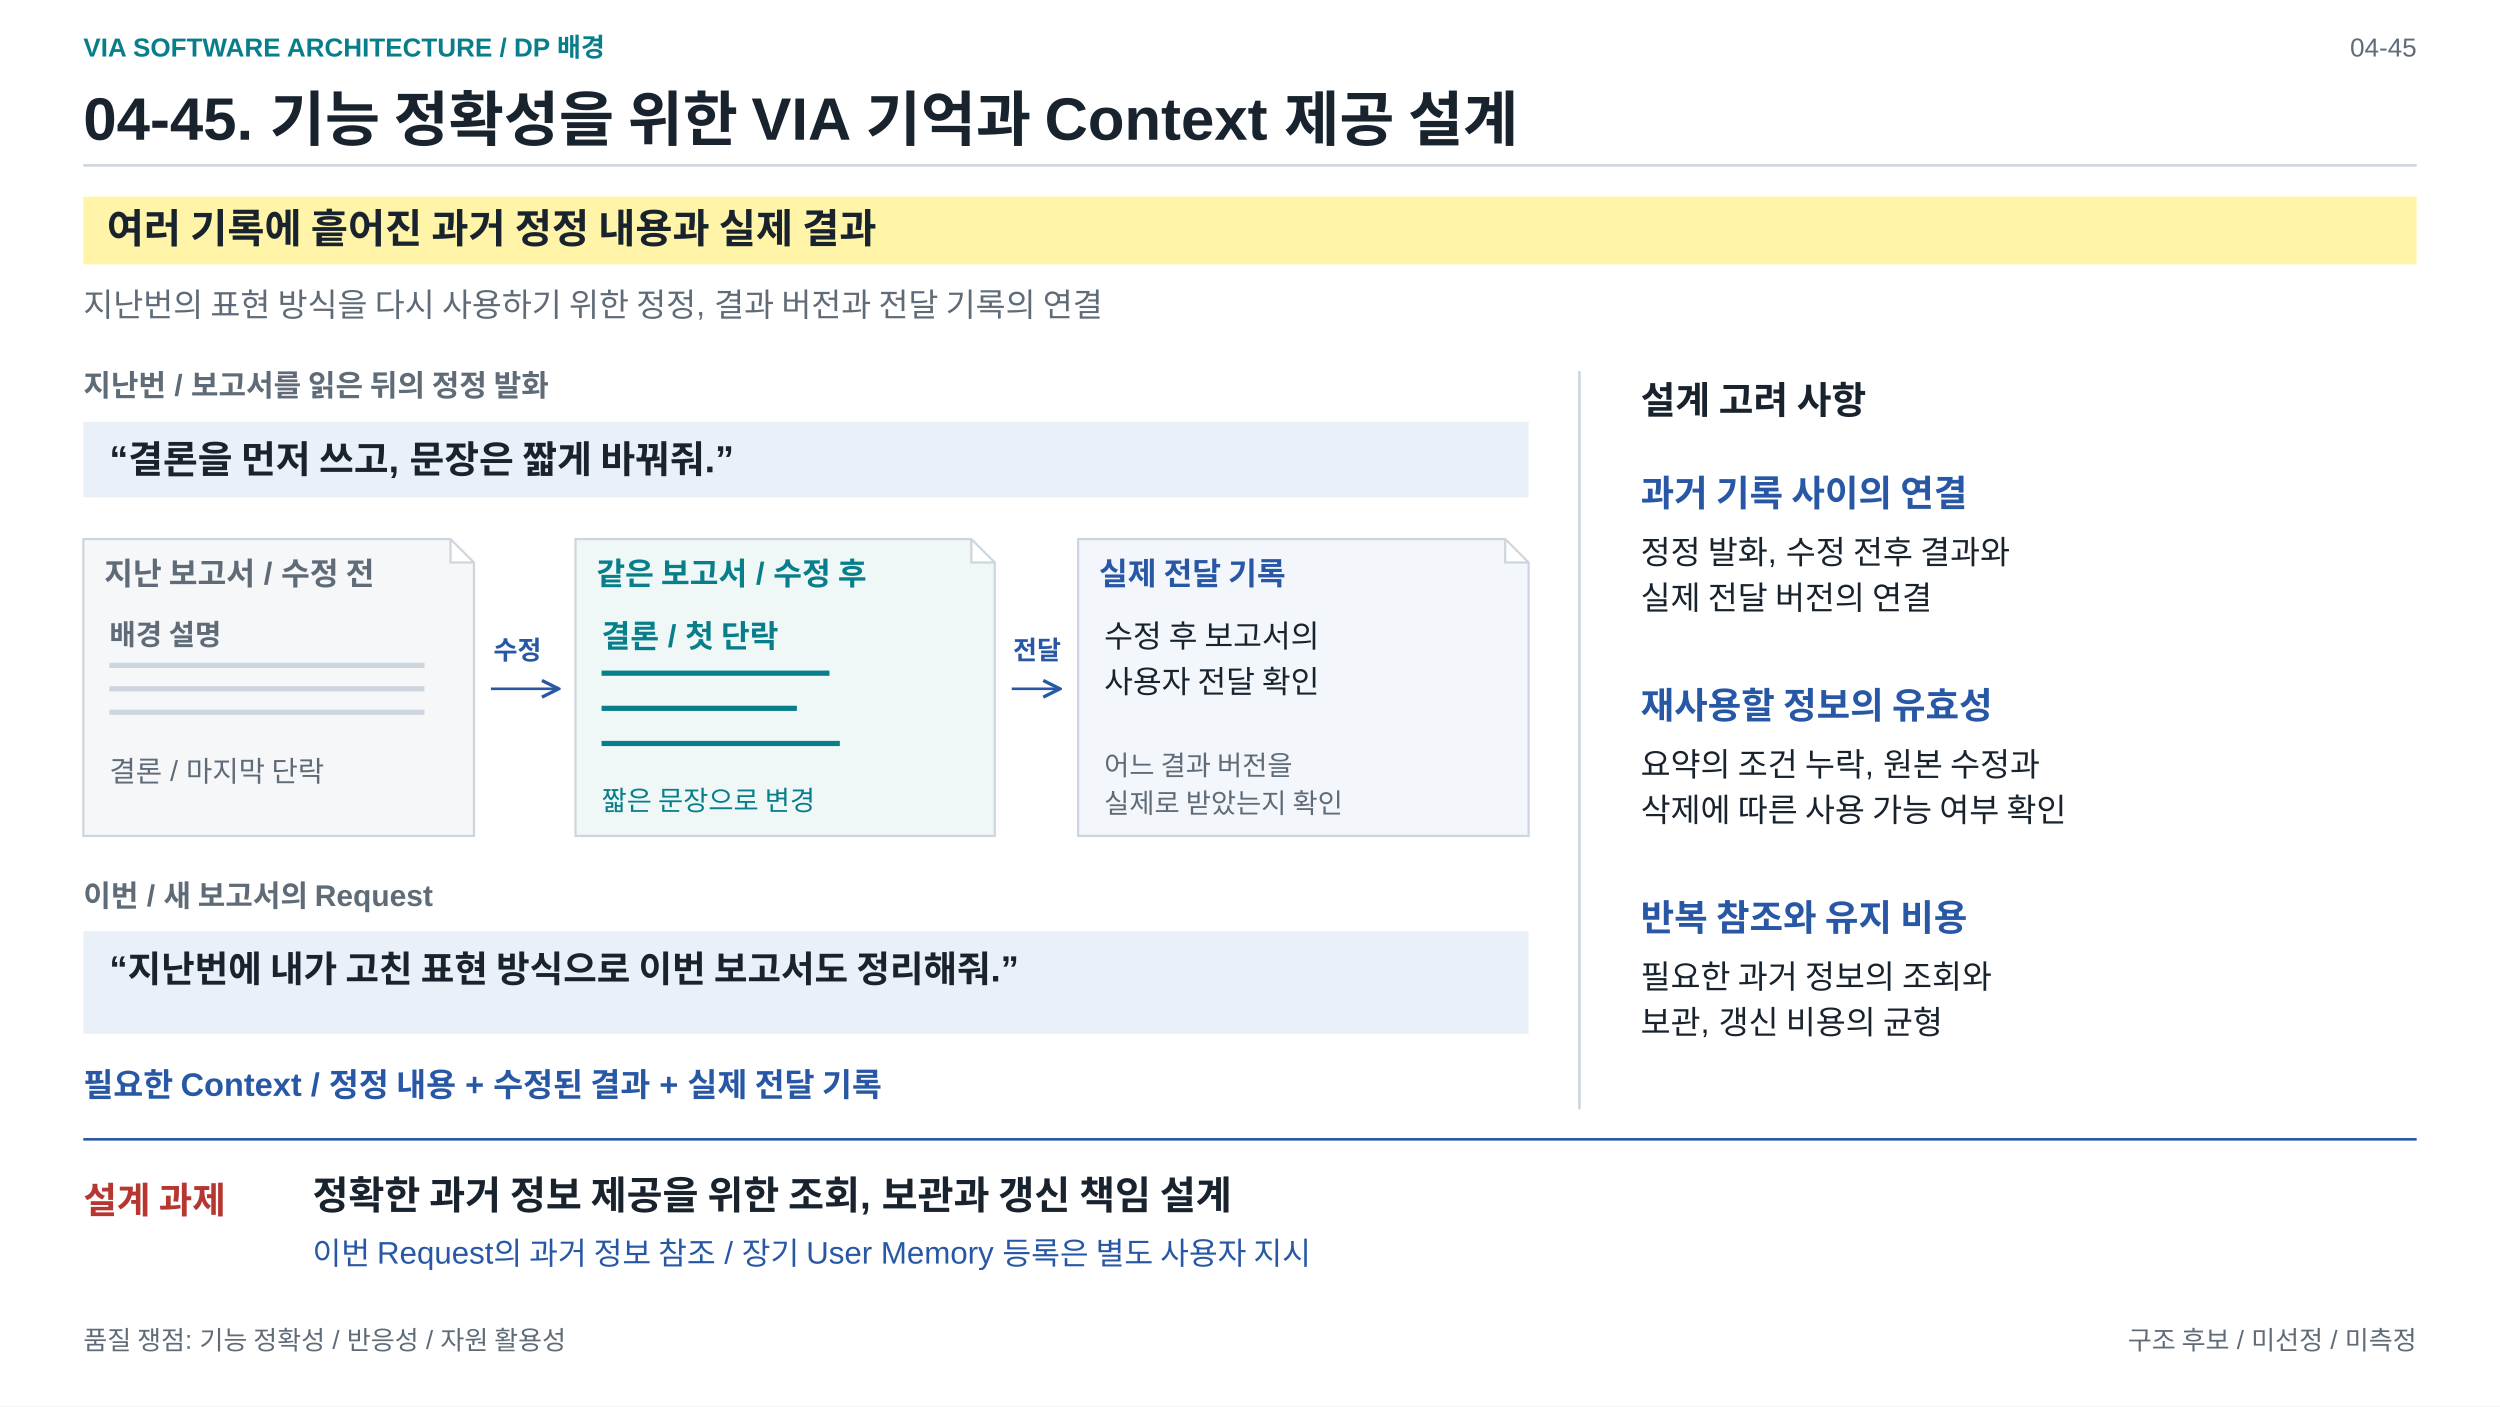
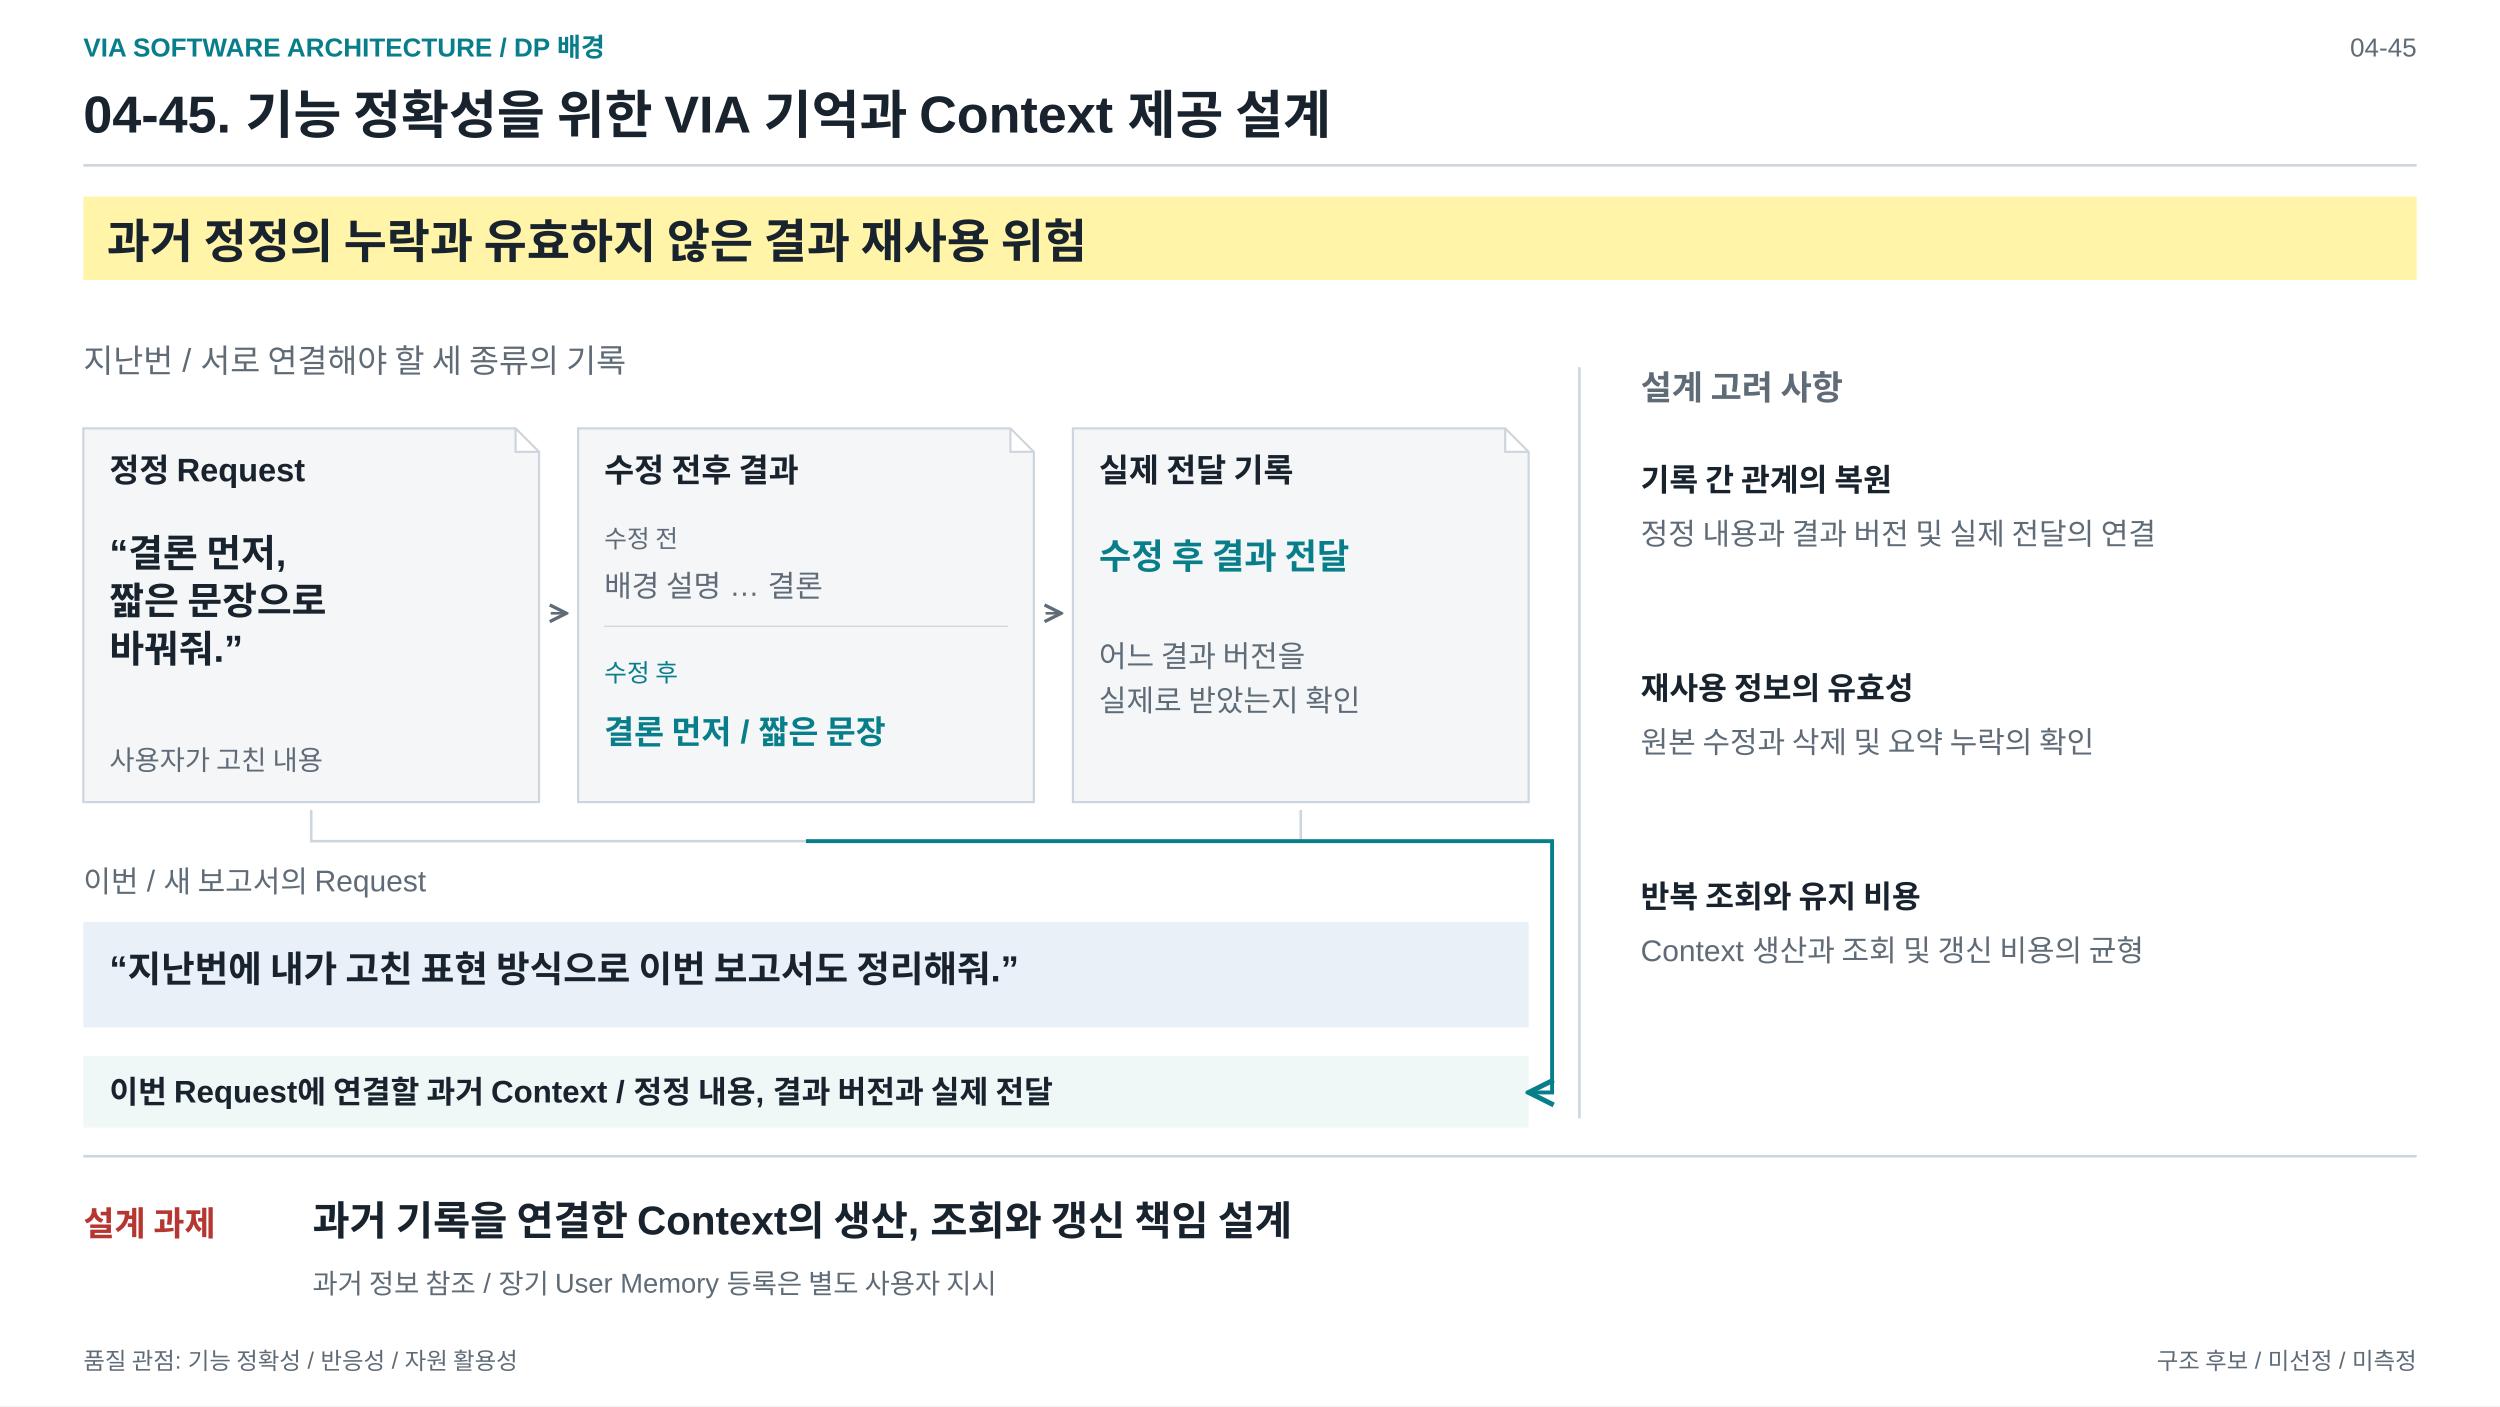
<svg xmlns="http://www.w3.org/2000/svg" width="1920" height="1080" viewBox="0 0 1920 1080" role="img" aria-labelledby="title">
  <defs>
    <marker id="a18232E" viewBox="0 0 10 10" refX="9" refY="5" markerWidth="8" markerHeight="8" orient="auto">
      <path d="M1 1L9 5L1 9" fill="none" stroke="#18232E" stroke-width="1.6" />
    </marker>
    <marker id="a2858A5" viewBox="0 0 10 10" refX="9" refY="5" markerWidth="8" markerHeight="8" orient="auto">
      <path d="M1 1L9 5L1 9" fill="none" stroke="#2858A5" stroke-width="1.6" />
    </marker>
    <marker id="aB63732" viewBox="0 0 10 10" refX="9" refY="5" markerWidth="8" markerHeight="8" orient="auto">
      <path d="M1 1L9 5L1 9" fill="none" stroke="#B63732" stroke-width="1.6" />
    </marker>
    <marker id="a087E8B" viewBox="0 0 10 10" refX="9" refY="5" markerWidth="8" markerHeight="8" orient="auto">
      <path d="M1 1L9 5L1 9" fill="none" stroke="#087E8B" stroke-width="1.6" />
    </marker>
    <marker id="a5F6B77" viewBox="0 0 10 10" refX="9" refY="5" markerWidth="8" markerHeight="8" orient="auto">
      <path d="M1 1L9 5L1 9" fill="none" stroke="#5F6B77" stroke-width="1.6" />
    </marker>
  </defs>
  <g font-family="Apple SD Gothic Neo, Arial, sans-serif">
    <rect id="n1" fill="white" stroke="none" stroke-width="1.7" x="0" y="0" width="1920" height="1080" />
    <text id="n2-0" data-width="1250" x="64" y="43.4" text-anchor="start" font-size="20" font-weight="700" fill="#087E8B">VIA SOFTWARE ARCHITECTURE / DP 배경</text>
    <text id="n3-0" data-width="280" x="1856" y="43.4" text-anchor="end" font-size="20" font-weight="400" fill="#5F6B77">04-45</text>
-     <text id="n4-0" data-width="1780" x="64" y="107.32" text-anchor="start" font-size="46" font-weight="700" fill="#18232E">04-45. 기능 정확성을 위한 VIA 기억과 Context 제공 설계</text>
+     <text id="n4-0" data-width="1780" x="64" y="101.8" text-anchor="start" font-size="40" font-weight="700" fill="#18232E">04-45. 기능 정확성을 위한 VIA 기억과 Context 제공 설계</text>
    <polyline id="n5" points="64,127 1856,127" fill="none" stroke="#CDD6DE" stroke-width="2" />
-     <rect id="n6" fill="#FFF4A8" stroke="none" stroke-width="1.7" x="64" y="151" width="1792" height="52" />
-     <text id="n7-0" data-width="1756" x="82" y="186.52" text-anchor="start" font-size="31" font-weight="700" fill="#18232E">여러 기록에 흩어진 과거 정정 내용과 실제 결과</text>
-     <text id="n8-0" data-width="1792" x="64" y="243.0" text-anchor="start" font-size="25" font-weight="400" fill="#5F6B77">지난번의 표현 방식을 다시 사용하기 위한 정정, 결과 버전과 전달 기록의 연결</text>
-     <polyline id="n9" points="1213,285 1213,852" fill="none" stroke="#CDD6DE" stroke-width="2" />
-     <text id="n10-0" data-width="596" x="1260" y="317.68" text-anchor="start" font-size="29" font-weight="700" fill="#18232E">설계 고려 사항</text>
-     <polyline id="n11" points="64,875 1856,875" fill="none" stroke="#2858A5" stroke-width="2" />
-     <text id="n12-0" data-width="165" x="64" y="931.76" text-anchor="start" font-size="28" font-weight="700" fill="#B63732">설계 과제</text>
-     <text id="n13-0" data-width="1616" x="240" y="928.6" text-anchor="start" font-size="30" font-weight="700" fill="#18232E">정확한 과거 정보 제공을 위한 조회, 보관과 갱신 책임 설계</text>
-     <text id="n14-0" data-width="1616" x="240" y="971.08" text-anchor="start" font-size="24" font-weight="400" fill="#2858A5">이번 Request의 과거 정보 참조 / 장기 User Memory 등록은 별도 사용자 지시</text>
-     <text id="n15-0" data-width="1260" x="64" y="1036.4" text-anchor="start" font-size="20" font-weight="400" fill="#5F6B77">품질 쟁점: 기능 정확성 / 반응성 / 자원 활용성</text>
-     <text id="n16-0" data-width="480" x="1856" y="1036.4" text-anchor="end" font-size="20" font-weight="400" fill="#5F6B77">구조 후보 / 미선정 / 미측정</text>
-     <text id="n17-0" data-width="1110" x="64" y="304.16" text-anchor="start" font-size="23" font-weight="700" fill="#5F6B77">지난번 / 보고서를 읽은 뒤의 정정 발화</text>
-     <rect id="n18" fill="#EAF0F8" stroke="none" stroke-width="1.7" x="64" y="324" width="1110" height="58" />
-     <text id="n19-0" data-width="1070" x="84" y="362.68" text-anchor="start" font-size="29" font-weight="700" fill="#18232E">“결론을 먼저 쓰고, 문장은 짧게 바꿔줘.”</text>
-     <path id="n20" fill="#F6F7F9" stroke="#CDD6DE" stroke-width="1.7" d="M64 414H346L364 432V642H64Z M346 414V432H364" />
-     <text id="n21-0" data-width="260" x="80" y="449.08" text-anchor="start" font-size="24" font-weight="700" fill="#5F6B77">지난 보고서 / 수정 전</text>
-     <text id="n22-0" data-width="260" x="84" y="495.24" text-anchor="start" font-size="22" font-weight="700" fill="#5F6B77">배경 설명</text>
-     <polyline id="n23" points="84,511 326,511" fill="none" stroke="#CDD6DE" stroke-width="4" />
-     <polyline id="n24" points="84,529 326,529" fill="none" stroke="#CDD6DE" stroke-width="4" />
-     <polyline id="n25" points="84,547 326,547" fill="none" stroke="#CDD6DE" stroke-width="4" />
-     <text id="n26-0" data-width="260" x="84" y="600.24" text-anchor="start" font-size="22" font-weight="400" fill="#5F6B77">결론 / 마지막 단락</text>
-     <polyline id="n27" points="377,529 429,529" fill="none" stroke="#2858A5" stroke-width="2" marker-end="url(#a2858A5)" />
-     <text id="n28-0" data-width="55" x="379" y="506.4" text-anchor="start" font-size="20" font-weight="700" fill="#2858A5">수정</text>
-     <path id="n29" fill="#F0F8F7" stroke="#CDD6DE" stroke-width="1.7" d="M442 414H746L764 432V642H442Z M746 414V432H764" />
-     <text id="n30-0" data-width="282" x="458" y="449.08" text-anchor="start" font-size="24" font-weight="700" fill="#087E8B">같은 보고서 / 수정 후</text>
-     <text id="n31-0" data-width="280" x="462" y="497.08" text-anchor="start" font-size="24" font-weight="700" fill="#087E8B">결론 / 첫 단락</text>
-     <polyline id="n32" points="462,517 637,517" fill="none" stroke="#087E8B" stroke-width="4" />
-     <polyline id="n33" points="462,544 612,544" fill="none" stroke="#087E8B" stroke-width="4" />
-     <polyline id="n34" points="462,571 645,571" fill="none" stroke="#087E8B" stroke-width="4" />
-     <text id="n35-0" data-width="280" x="462" y="622.32" text-anchor="start" font-size="21" font-weight="400" fill="#087E8B">짧은 문장으로 변경</text>
-     <polyline id="n36" points="777,529 814,529" fill="none" stroke="#2858A5" stroke-width="2" marker-end="url(#a2858A5)" />
-     <text id="n37-0" data-width="55" x="778" y="506.4" text-anchor="start" font-size="20" font-weight="700" fill="#2858A5">전달</text>
-     <path id="n38" fill="#F3F6FA" stroke="#CDD6DE" stroke-width="1.7" d="M828 414H1156L1174 432V642H828Z M1156 414V432H1174" />
-     <text id="n39-0" data-width="306" x="844" y="449.08" text-anchor="start" font-size="24" font-weight="700" fill="#2858A5">실제 전달 기록</text>
-     <text id="n40-0" data-width="304" x="848" y="497.08" text-anchor="start" font-size="24" font-weight="400" fill="#18232E">수정 후 보고서의</text>
-     <text id="n40-1" data-width="304" x="848" y="532.08" text-anchor="start" font-size="24" font-weight="400" fill="#18232E">사용자 전달 확인</text>
-     <text id="n41-0" data-width="304" x="848" y="595.32" text-anchor="start" font-size="21" font-weight="400" fill="#5F6B77">어느 결과 버전을</text>
-     <text id="n41-1" data-width="304" x="848" y="624.32" text-anchor="start" font-size="21" font-weight="400" fill="#5F6B77">실제로 받았는지 확인</text>
-     <text id="n42-0" data-width="1110" x="64" y="696.16" text-anchor="start" font-size="23" font-weight="700" fill="#5F6B77">이번 / 새 보고서의 Request</text>
-     <rect id="n43" fill="#EAF0F8" stroke="none" stroke-width="1.7" x="64" y="715" width="1110" height="79" />
-     <text id="n44-0" data-width="1070" x="84" y="753.76" text-anchor="start" font-size="28" font-weight="700" fill="#18232E">“지난번에 내가 고친 표현 방식으로 이번 보고서도 정리해줘.”</text>
-     <text id="n45-0" data-width="1110" x="64" y="842.0" text-anchor="start" font-size="25" font-weight="700" fill="#2858A5">필요한 Context / 정정 내용 + 수정된 결과 + 실제 전달 기록</text>
-     <text id="n46-0" data-width="596" x="1260" y="388.76" text-anchor="start" font-size="28" font-weight="700" fill="#2858A5">과거 기록 사이의 연결</text>
-     <text id="n47-0" data-width="596" x="1260" y="433.0" text-anchor="start" font-size="25" font-weight="400" fill="#18232E">정정 발화, 수정 전후 결과와</text>
-     <text id="n47-1" data-width="596" x="1260" y="468.0" text-anchor="start" font-size="25" font-weight="400" fill="#18232E">실제 전달 버전의 연결</text>
-     <text id="n48-0" data-width="596" x="1260" y="551.76" text-anchor="start" font-size="28" font-weight="700" fill="#2858A5">재사용할 정보의 유효성</text>
-     <text id="n49-0" data-width="596" x="1260" y="596.0" text-anchor="start" font-size="25" font-weight="400" fill="#18232E">요약의 조건 누락, 원본 수정과</text>
-     <text id="n49-1" data-width="596" x="1260" y="631.0" text-anchor="start" font-size="25" font-weight="400" fill="#18232E">삭제에 따른 사용 가능 여부 확인</text>
-     <text id="n50-0" data-width="596" x="1260" y="714.76" text-anchor="start" font-size="28" font-weight="700" fill="#2858A5">반복 참조와 유지 비용</text>
-     <text id="n51-0" data-width="596" x="1260" y="759.0" text-anchor="start" font-size="25" font-weight="400" fill="#18232E">필요한 과거 정보의 조회와</text>
-     <text id="n51-1" data-width="596" x="1260" y="794.0" text-anchor="start" font-size="25" font-weight="400" fill="#18232E">보관, 갱신 비용의 균형</text>
+     <rect id="n6" fill="#FFF4A8" stroke="none" stroke-width="1.7" x="64" y="151" width="1792" height="64" />
+     <text id="n7-0" data-width="1756" x="82" y="198.12" text-anchor="start" font-size="36" font-weight="700" fill="#18232E">과거 정정의 누락과 유효하지 않은 결과 재사용 위험</text>
+     <polyline id="n8" points="1213,282 1213,859" fill="none" stroke="#CDD6DE" stroke-width="2" />
+     <text id="n9-0" data-width="596" x="1260" y="306.92" text-anchor="start" font-size="26" font-weight="700" fill="#5F6B77">설계 고려 사항</text>
+     <polyline id="n10" points="64,888 1856,888" fill="none" stroke="#CDD6DE" stroke-width="2" />
+     <text id="n11-0" data-width="165" x="64" y="948.92" text-anchor="start" font-size="26" font-weight="700" fill="#B63732">설계 과제</text>
+     <text id="n12-0" data-width="1616" x="240" y="948.52" text-anchor="start" font-size="31" font-weight="700" fill="#18232E">과거 기록을 연결한 Context의 생산, 조회와 갱신 책임 설계</text>
+     <text id="n13-0" data-width="1616" x="240" y="993.32" text-anchor="start" font-size="21" font-weight="400" fill="#5F6B77">과거 정보 참조 / 장기 User Memory 등록은 별도 사용자 지시</text>
+     <text id="n14-0" data-width="1260" x="64" y="1051.56" text-anchor="start" font-size="18" font-weight="400" fill="#5F6B77">품질 관점: 기능 정확성 / 반응성 / 자원 활용성</text>
+     <text id="n15-0" data-width="480" x="1856" y="1051.56" text-anchor="end" font-size="18" font-weight="400" fill="#5F6B77">구조 후보 / 미선정 / 미측정</text>
+     <text id="n16-0" data-width="1110" x="64" y="286.0" text-anchor="start" font-size="25" font-weight="400" fill="#5F6B77">지난번 / 서로 연결해야 할 세 종류의 기록</text>
+     <path id="n17" fill="#F4F6F8" stroke="#CDD6DE" stroke-width="1.7" d="M64 329H396L414 347V616H64Z M396 329V347H414" />
+     <path id="n18" fill="#F4F6F8" stroke="#CDD6DE" stroke-width="1.7" d="M444 329H776L794 347V616H444Z M776 329V347H794" />
+     <path id="n19" fill="#F4F6F8" stroke="#CDD6DE" stroke-width="1.7" d="M824 329H1156L1174 347V616H824Z M1156 329V347H1174" />
+     <text id="n20-0" data-width="310" x="84" y="370.0" text-anchor="start" font-size="25" font-weight="700" fill="#18232E">정정 Request</text>
+     <text id="n21-0" data-width="310" x="84" y="434.68" text-anchor="start" font-size="29" font-weight="700" fill="#18232E">“결론 먼저,</text>
+     <text id="n21-1" data-width="310" x="84" y="471.68" text-anchor="start" font-size="29" font-weight="700" fill="#18232E">짧은 문장으로</text>
+     <text id="n21-2" data-width="310" x="84" y="508.68" text-anchor="start" font-size="29" font-weight="700" fill="#18232E">바꿔줘.”</text>
+     <text id="n22-0" data-width="310" x="84" y="591.32" text-anchor="start" font-size="21" font-weight="400" fill="#5F6B77">사용자가 고친 내용</text>
+     <text id="n23-0" data-width="310" x="464" y="370.0" text-anchor="start" font-size="25" font-weight="700" fill="#18232E">수정 전후 결과</text>
+     <text id="n24-0" data-width="310" x="464" y="420.48" text-anchor="start" font-size="19" font-weight="400" fill="#5F6B77">수정 전</text>
+     <text id="n25-0" data-width="310" x="464" y="458.16" text-anchor="start" font-size="23" font-weight="400" fill="#5F6B77">배경 설명 … 결론</text>
+     <polyline id="n26" points="464,481 774,481" fill="none" stroke="#CDD6DE" stroke-width="1" />
+     <text id="n27-0" data-width="310" x="464" y="523.48" text-anchor="start" font-size="19" font-weight="400" fill="#087E8B">수정 후</text>
+     <text id="n28-0" data-width="310" x="464" y="571.0" text-anchor="start" font-size="25" font-weight="700" fill="#087E8B">결론 먼저 / 짧은 문장</text>
+     <text id="n29-0" data-width="310" x="844" y="370.0" text-anchor="start" font-size="25" font-weight="700" fill="#18232E">실제 전달 기록</text>
+     <text id="n30-0" data-width="310" x="844" y="436.84" text-anchor="start" font-size="27" font-weight="700" fill="#087E8B">수정 후 결과 전달</text>
+     <text id="n31-0" data-width="310" x="844" y="512.16" text-anchor="start" font-size="23" font-weight="400" fill="#5F6B77">어느 결과 버전을</text>
+     <text id="n31-1" data-width="310" x="844" y="546.16" text-anchor="start" font-size="23" font-weight="400" fill="#5F6B77">실제로 받았는지 확인</text>
+     <polyline id="n32" points="423,471 435,471" fill="none" stroke="#5F6B77" stroke-width="2" marker-end="url(#a5F6B77)" />
+     <polyline id="n33" points="803,471 815,471" fill="none" stroke="#5F6B77" stroke-width="2" marker-end="url(#a5F6B77)" />
+     <polyline id="n34" points="239,622 239,646 999,646 999,622" fill="none" stroke="#CDD6DE" stroke-width="2" />
+     <text id="n35-0" data-width="1110" x="64" y="685.16" text-anchor="start" font-size="23" font-weight="400" fill="#5F6B77">이번 / 새 보고서의 Request</text>
+     <rect id="n36" fill="#EAF0F8" stroke="none" stroke-width="1.7" x="64" y="708" width="1110" height="81" />
+     <text id="n37-0" data-width="1070" x="84" y="753.76" text-anchor="start" font-size="28" font-weight="700" fill="#18232E">“지난번에 내가 고친 표현 방식으로 이번 보고서도 정리해줘.”</text>
+     <rect id="n38" fill="#F0F8F7" stroke="none" stroke-width="1.7" x="64" y="811" width="1110" height="55" />
+     <polyline id="n39" points="619,646 1192,646 1192,839 1174,839" fill="none" stroke="#087E8B" stroke-width="3" marker-end="url(#a087E8B)" />
+     <text id="n40-0" data-width="1070" x="84" y="847.08" text-anchor="start" font-size="24" font-weight="700" fill="#18232E">이번 Request에 연결할 과거 Context / 정정 내용, 결과 버전과 실제 전달</text>
+     <text id="n41-0" data-width="596" x="1260" y="377.08" text-anchor="start" font-size="24" font-weight="700" fill="#18232E">기록 간 관계의 복원</text>
+     <text id="n42-0" data-width="596" x="1260" y="418.16" text-anchor="start" font-size="23" font-weight="400" fill="#5F6B77">정정 내용과 결과 버전 및 실제 전달의 연결</text>
+     <text id="n43-0" data-width="596" x="1260" y="537.08" text-anchor="start" font-size="24" font-weight="700" fill="#18232E">재사용 정보의 유효성</text>
+     <text id="n44-0" data-width="596" x="1260" y="578.16" text-anchor="start" font-size="23" font-weight="400" fill="#5F6B77">원본 수정과 삭제 및 요약 누락의 확인</text>
+     <text id="n45-0" data-width="596" x="1260" y="697.08" text-anchor="start" font-size="24" font-weight="700" fill="#18232E">반복 조회와 유지 비용</text>
+     <text id="n46-0" data-width="596" x="1260" y="738.16" text-anchor="start" font-size="23" font-weight="400" fill="#5F6B77">Context 생산과 조회 및 갱신 비용의 균형</text>
  </g>
</svg>
